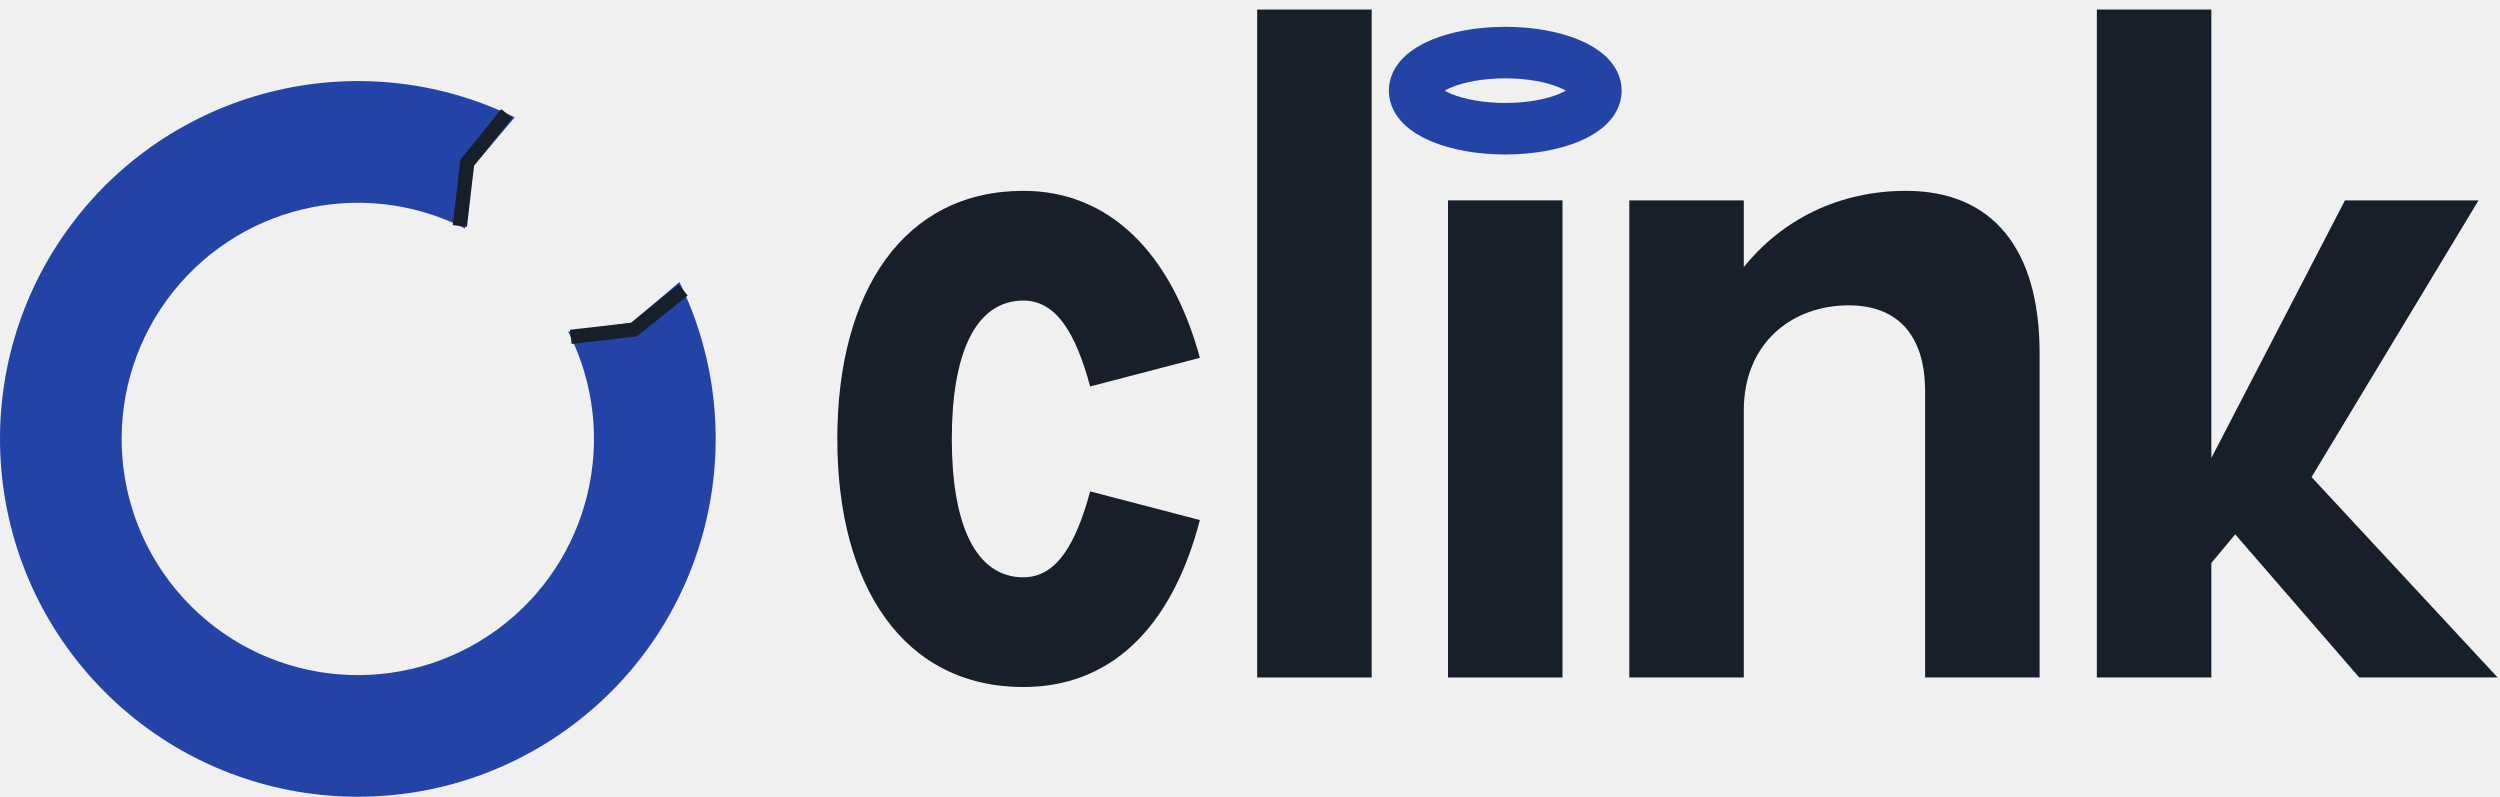
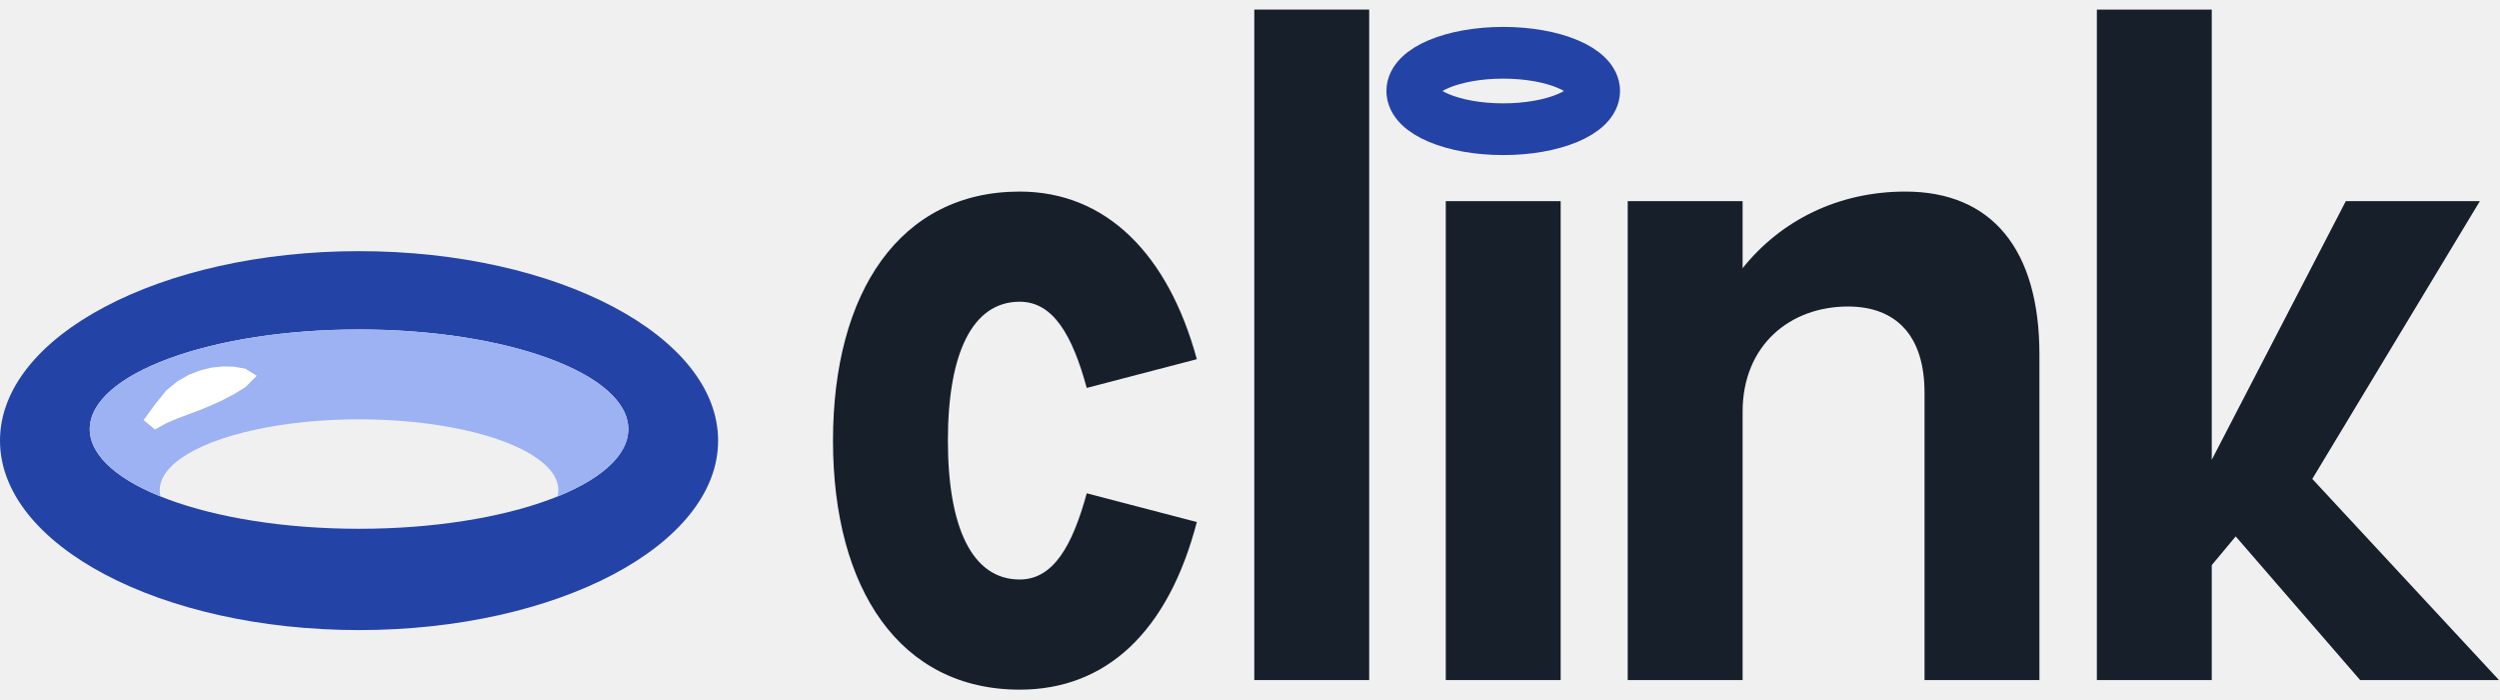
- <svg xmlns="http://www.w3.org/2000/svg" viewBox="0 -42 524 167">
-   <path d="M142.41 17.12A75 75 0 1 1 107.88 -17.41L99.32 -7.3L97.47 5.9A49.5 49.5 0 1 0 119.1 27.53L132.3 25.68Z" fill="#2443A6" />
-   <path d="M143.19 18.78L132.88 27.08L119.64 28.61M106.22 -18.19L97.92 -7.88L96.39 5.36" fill="none" stroke="#17202A" stroke-width="3" stroke-linejoin="round" />
-   <g transform="translate(175.5 0)">
+ <svg xmlns="http://www.w3.org/2000/svg" viewBox="0 -42 522 146">
+   <path fill-rule="evenodd" d="M0 50A75 39.56 0 1 0 150 50A75 39.56 0 1 0 0 50ZM18.75 47.6A56.25 20.81 0 1 0 131.25 47.6A56.25 20.81 0 1 0 18.75 47.6Z" fill="#2443A6" />
+   <path d="M33.54 61.67A56.25 20.81 0 1 1 116.46 61.67A41.63 14.78 0 1 0 33.54 61.67Z" fill="#9DB2F2" />
+   <path d="M30 45.71L32.36 42.48L34.72 39.54L37.09 37.6L39.45 36.26L41.81 35.34L44.18 34.76L46.54 34.51L48.9 34.57L51.26 34.99L53.63 36.46L53.63 36.46L51.26 38.84L48.9 40.29L46.54 41.52L44.18 42.61L41.81 43.59L39.45 44.48L37.09 45.35L34.72 46.38L32.36 47.68L30 45.71Z" fill="#FFFFFF" />
+   <g transform="translate(174 0)">
    <g fill="#17202A">
      <path d="M76 33C70 11 57 -2 39 -2C14 -2 0 19 0 50C0 81 14 102 39 102C57 102 70 90 76 67L53 61C50 72 46 79 39 79C29 79 24 68 24 50C24 32 29 21 39 21C46 21 50 28 53 39Z" />
      <path d="M88 -40H112V100H88Z" />
      <path d="M128 0H152V100H128Z" />
      <path d="M166 0H190V14C198 4 210 -2 224 -2C242 -2 252 10 252 32V100H228V40C228 28 222 22 212 22C200 22 190 30 190 44V100H166Z" />
      <path d="M264 -40H288V54L316 0H344L309 58L348 100H319L293 70L288 76V100H264Z" />
    </g>
    <ellipse cx="140" cy="-23" rx="19" ry="7.98" fill="none" stroke="#2443A6" stroke-width="10.8" />
  </g>
</svg>
